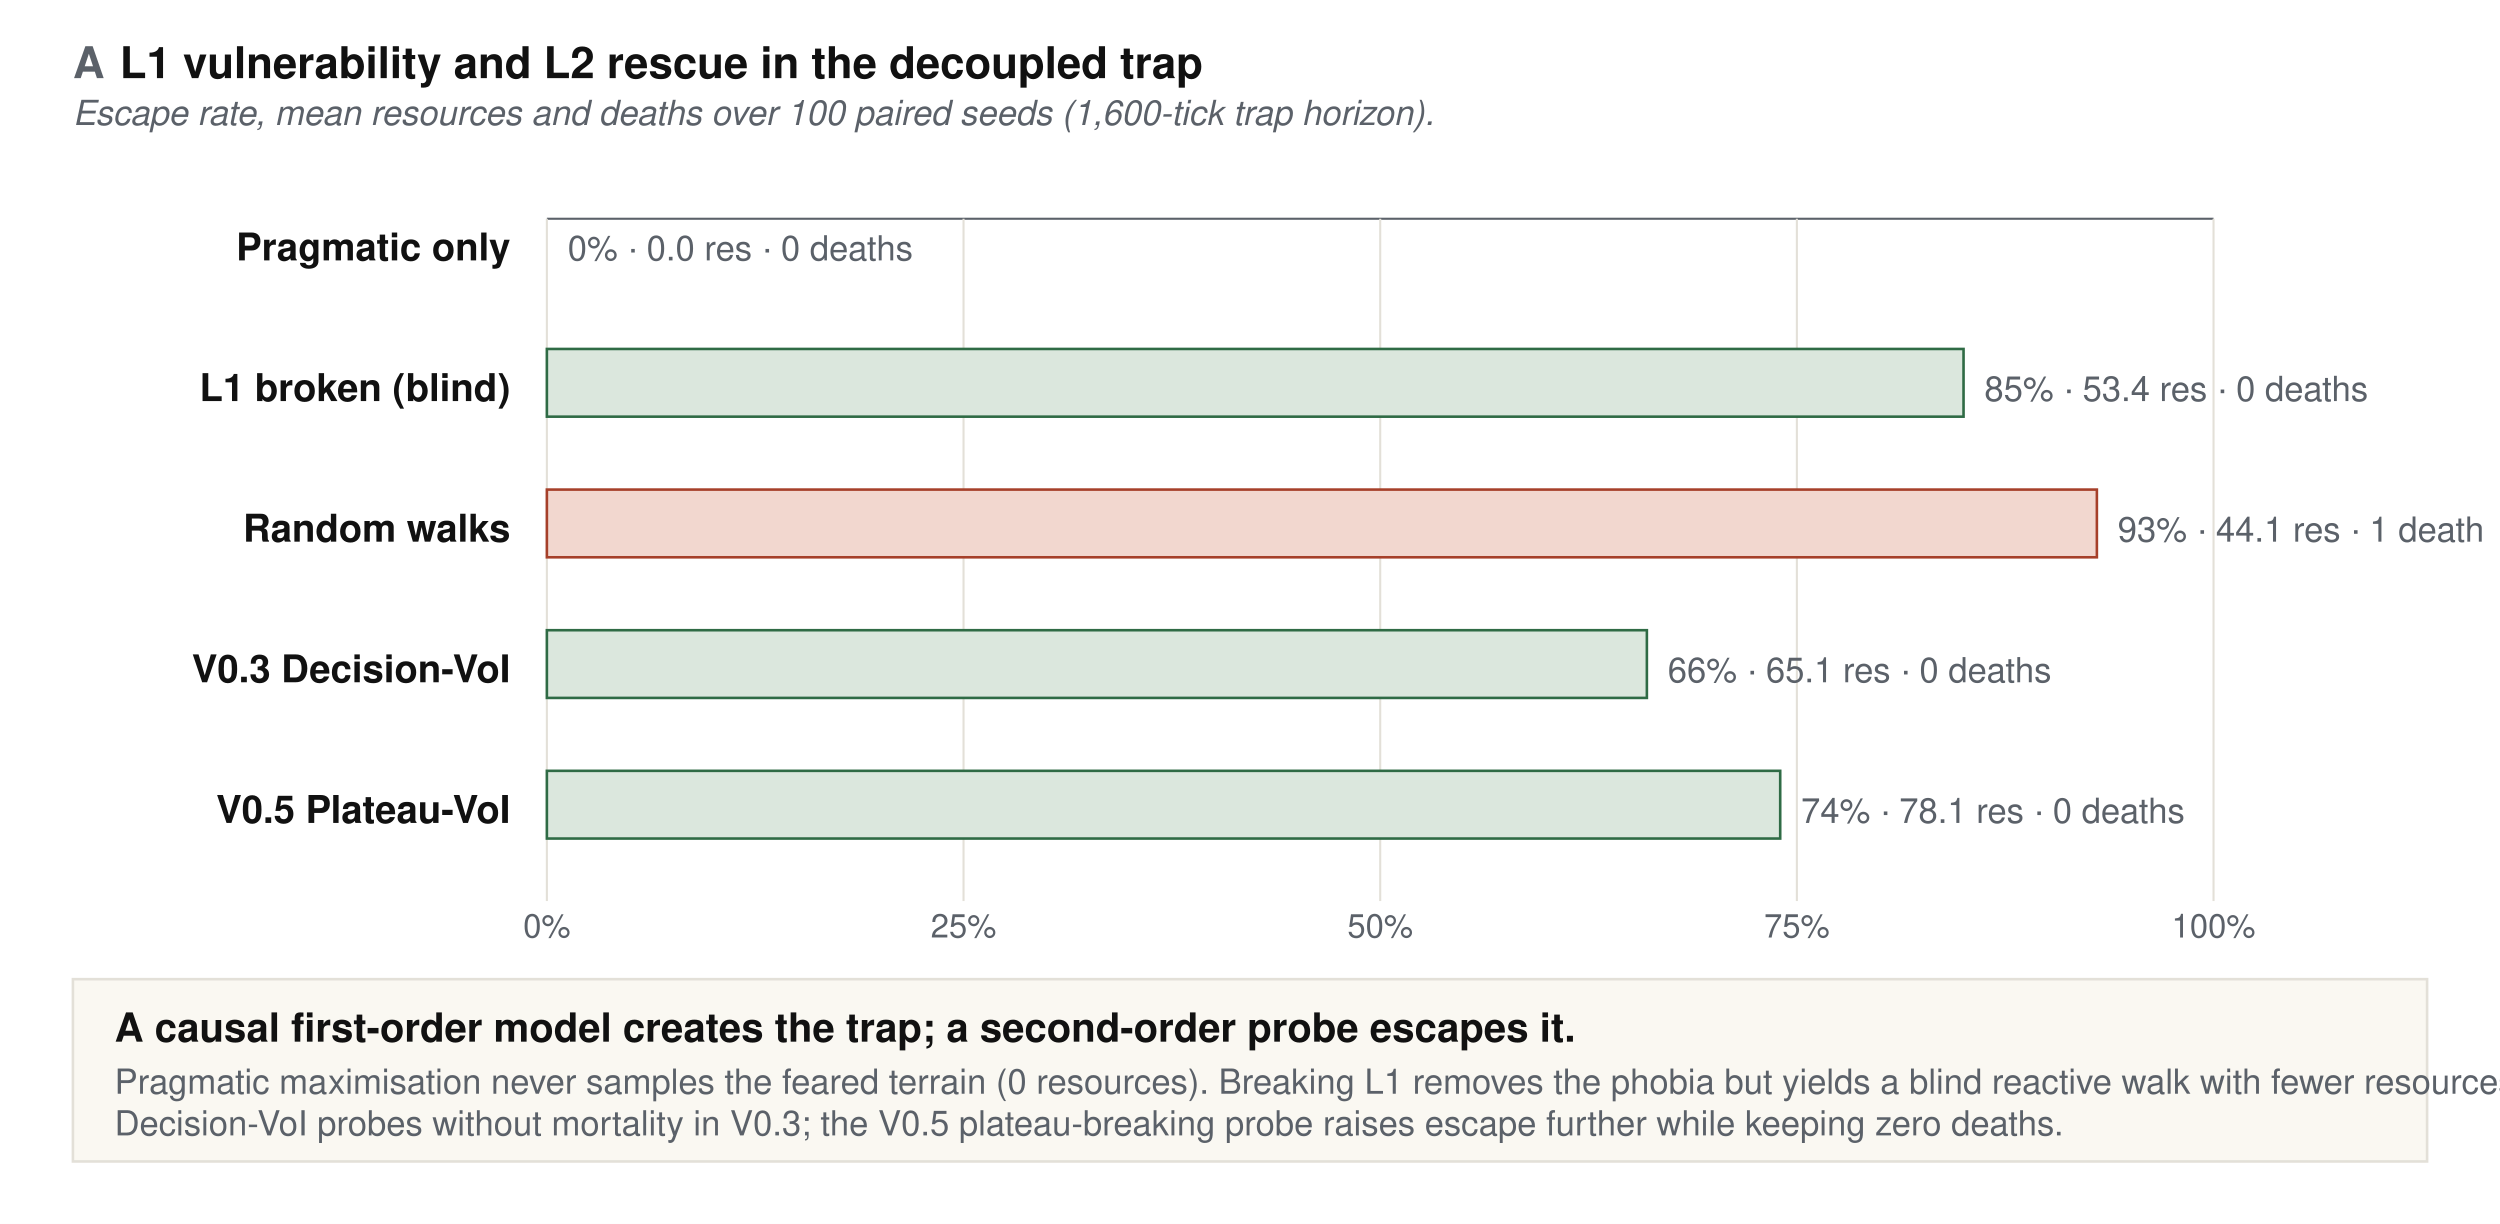
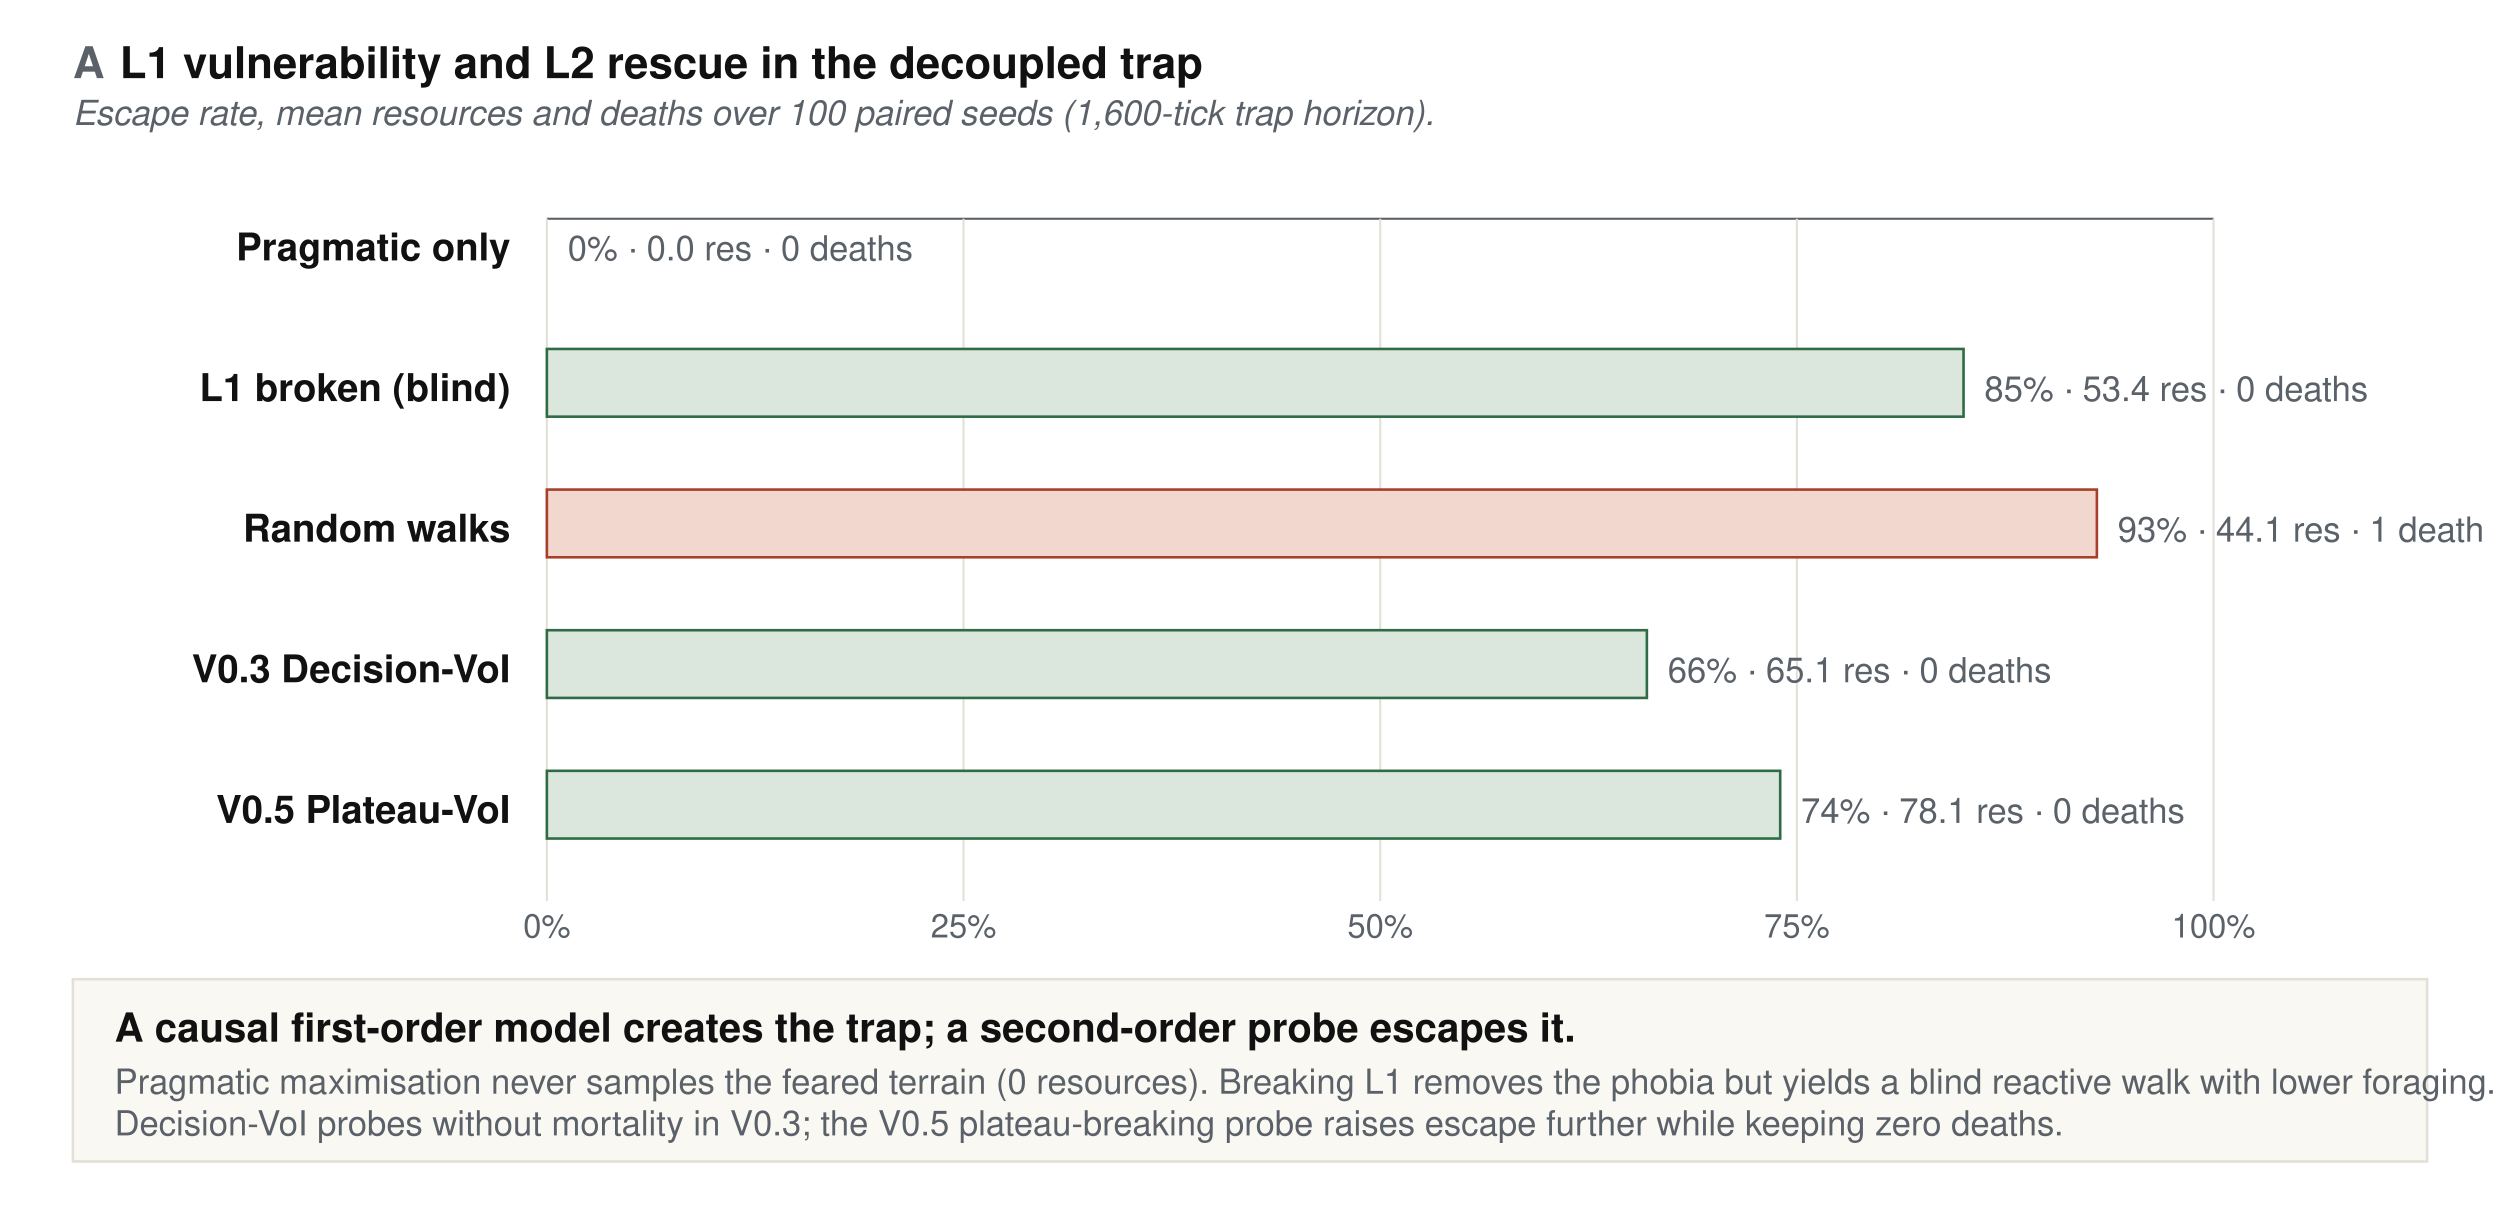
<svg xmlns="http://www.w3.org/2000/svg" viewBox="0 0 960 470" width="960" height="470" role="img">
  <defs>
    <marker id="arrow" viewBox="0 0 10 10" refX="9" refY="5" markerWidth="7" markerHeight="7" orient="auto-start-reverse">
      <path d="M 0 0 L 10 5 L 0 10 z" fill="#111111" />
    </marker>
  </defs>
  <rect width="960" height="470" fill="#ffffff" />
  <text x="28" y="30" font-family="Helvetica, Arial, sans-serif" font-size="16.8" font-weight="700" fill="#5b6169" text-anchor="start">A</text>
  <text x="46" y="30" font-family="Helvetica, Arial, sans-serif" font-size="16.8" font-weight="700" fill="#111111" text-anchor="start">L1 vulnerability and L2 rescue in the decoupled trap</text>
  <text x="28" y="48" font-family="Helvetica, Arial, sans-serif" font-size="13.3" font-weight="400" fill="#5b6169" text-anchor="start" font-style="italic">Escape rate, mean resources and deaths over 100 paired seeds (1,600-tick trap horizon).</text>
  <line x1="210" y1="84" x2="850" y2="84" stroke="#5b6169" stroke-width="0.8" />
  <line x1="210" y1="84" x2="210" y2="346" stroke="#e3e0d8" stroke-width="0.8" />
  <text x="210" y="360" font-family="Helvetica, Arial, sans-serif" font-size="12.6" font-weight="400" fill="#5b6169" text-anchor="middle">0%</text>
  <line x1="370" y1="84" x2="370" y2="346" stroke="#e3e0d8" stroke-width="0.8" />
  <text x="370" y="360" font-family="Helvetica, Arial, sans-serif" font-size="12.6" font-weight="400" fill="#5b6169" text-anchor="middle">25%</text>
  <line x1="530" y1="84" x2="530" y2="346" stroke="#e3e0d8" stroke-width="0.8" />
  <text x="530" y="360" font-family="Helvetica, Arial, sans-serif" font-size="12.6" font-weight="400" fill="#5b6169" text-anchor="middle">50%</text>
  <line x1="690" y1="84" x2="690" y2="346" stroke="#e3e0d8" stroke-width="0.8" />
  <text x="690" y="360" font-family="Helvetica, Arial, sans-serif" font-size="12.6" font-weight="400" fill="#5b6169" text-anchor="middle">75%</text>
  <line x1="850" y1="84" x2="850" y2="346" stroke="#e3e0d8" stroke-width="0.8" />
  <text x="850" y="360" font-family="Helvetica, Arial, sans-serif" font-size="12.6" font-weight="400" fill="#5b6169" text-anchor="middle">100%</text>
  <text x="196" y="100" font-family="Helvetica, Arial, sans-serif" font-size="14.7" font-weight="600" fill="#111111" text-anchor="end">Pragmatic only</text>
  <rect x="210" y="80" width="0" height="26" fill="#f3ded8" stroke="#a6402a" stroke-width="1" />
  <text x="218" y="100" font-family="Helvetica, Arial, sans-serif" font-size="13.3" font-weight="400" fill="#5b6169" text-anchor="start">0%  ·  0.0 res  ·  0 deaths</text>
  <text x="196" y="154" font-family="Helvetica, Arial, sans-serif" font-size="14.7" font-weight="600" fill="#111111" text-anchor="end">L1 broken (blind)</text>
  <rect x="210" y="134" width="544" height="26" fill="#dbe7dd" stroke="#2f6b45" stroke-width="1" />
  <text x="762" y="154" font-family="Helvetica, Arial, sans-serif" font-size="13.3" font-weight="400" fill="#5b6169" text-anchor="start">85%  ·  53.4 res  ·  0 deaths</text>
  <text x="196" y="208" font-family="Helvetica, Arial, sans-serif" font-size="14.7" font-weight="600" fill="#111111" text-anchor="end">Random walks</text>
  <rect x="210" y="188" width="595.2" height="26" fill="#f2d7cf" stroke="#a6402a" stroke-width="1" />
  <text x="813.2" y="208" font-family="Helvetica, Arial, sans-serif" font-size="13.3" font-weight="400" fill="#5b6169" text-anchor="start">93%  ·  44.1 res  ·  1 death</text>
  <text x="196" y="262" font-family="Helvetica, Arial, sans-serif" font-size="14.7" font-weight="600" fill="#111111" text-anchor="end">V0.3 Decision-VoI</text>
  <rect x="210" y="242" width="422.4" height="26" fill="#dbe7dd" stroke="#2f6b45" stroke-width="1" />
  <text x="640.4" y="262" font-family="Helvetica, Arial, sans-serif" font-size="13.3" font-weight="400" fill="#5b6169" text-anchor="start">66%  ·  65.1 res  ·  0 deaths</text>
  <text x="196" y="316" font-family="Helvetica, Arial, sans-serif" font-size="14.7" font-weight="600" fill="#111111" text-anchor="end">V0.5 Plateau-VoI</text>
  <rect x="210" y="296" width="473.6" height="26" fill="#dbe7dd" stroke="#2f6b45" stroke-width="1" />
  <text x="691.6" y="316" font-family="Helvetica, Arial, sans-serif" font-size="13.3" font-weight="400" fill="#5b6169" text-anchor="start">74%  ·  78.1 res  ·  0 deaths</text>
  <rect x="28" y="376" width="904" height="70" fill="#faf8f2" stroke="#e3e0d8" stroke-width="1" />
  <text x="44" y="400" font-family="Helvetica, Arial, sans-serif" font-size="15.4" font-weight="700" fill="#111111" text-anchor="start">A causal first-order model creates the trap; a second-order probe escapes it.</text>
-   <text x="44" y="420" font-family="Helvetica, Arial, sans-serif" font-size="13.3" font-weight="400" fill="#5b6169" text-anchor="start">Pragmatic maximisation never samples the feared terrain (0 resources). Breaking L1 removes the phobia but yields a blind reactive walk with fewer resources.</text>
+   <text x="44" y="420" font-family="Helvetica, Arial, sans-serif" font-size="13.3" font-weight="400" fill="#5b6169" text-anchor="start">Pragmatic maximisation never samples the feared terrain (0 resources). Breaking L1 removes the phobia but yields a blind reactive walk with lower foraging.</text>
  <text x="44" y="436" font-family="Helvetica, Arial, sans-serif" font-size="13.3" font-weight="400" fill="#5b6169" text-anchor="start">Decision-VoI probes without mortality in V0.3; the V0.5 plateau-breaking probe raises escape further while keeping zero deaths.</text>
</svg>
